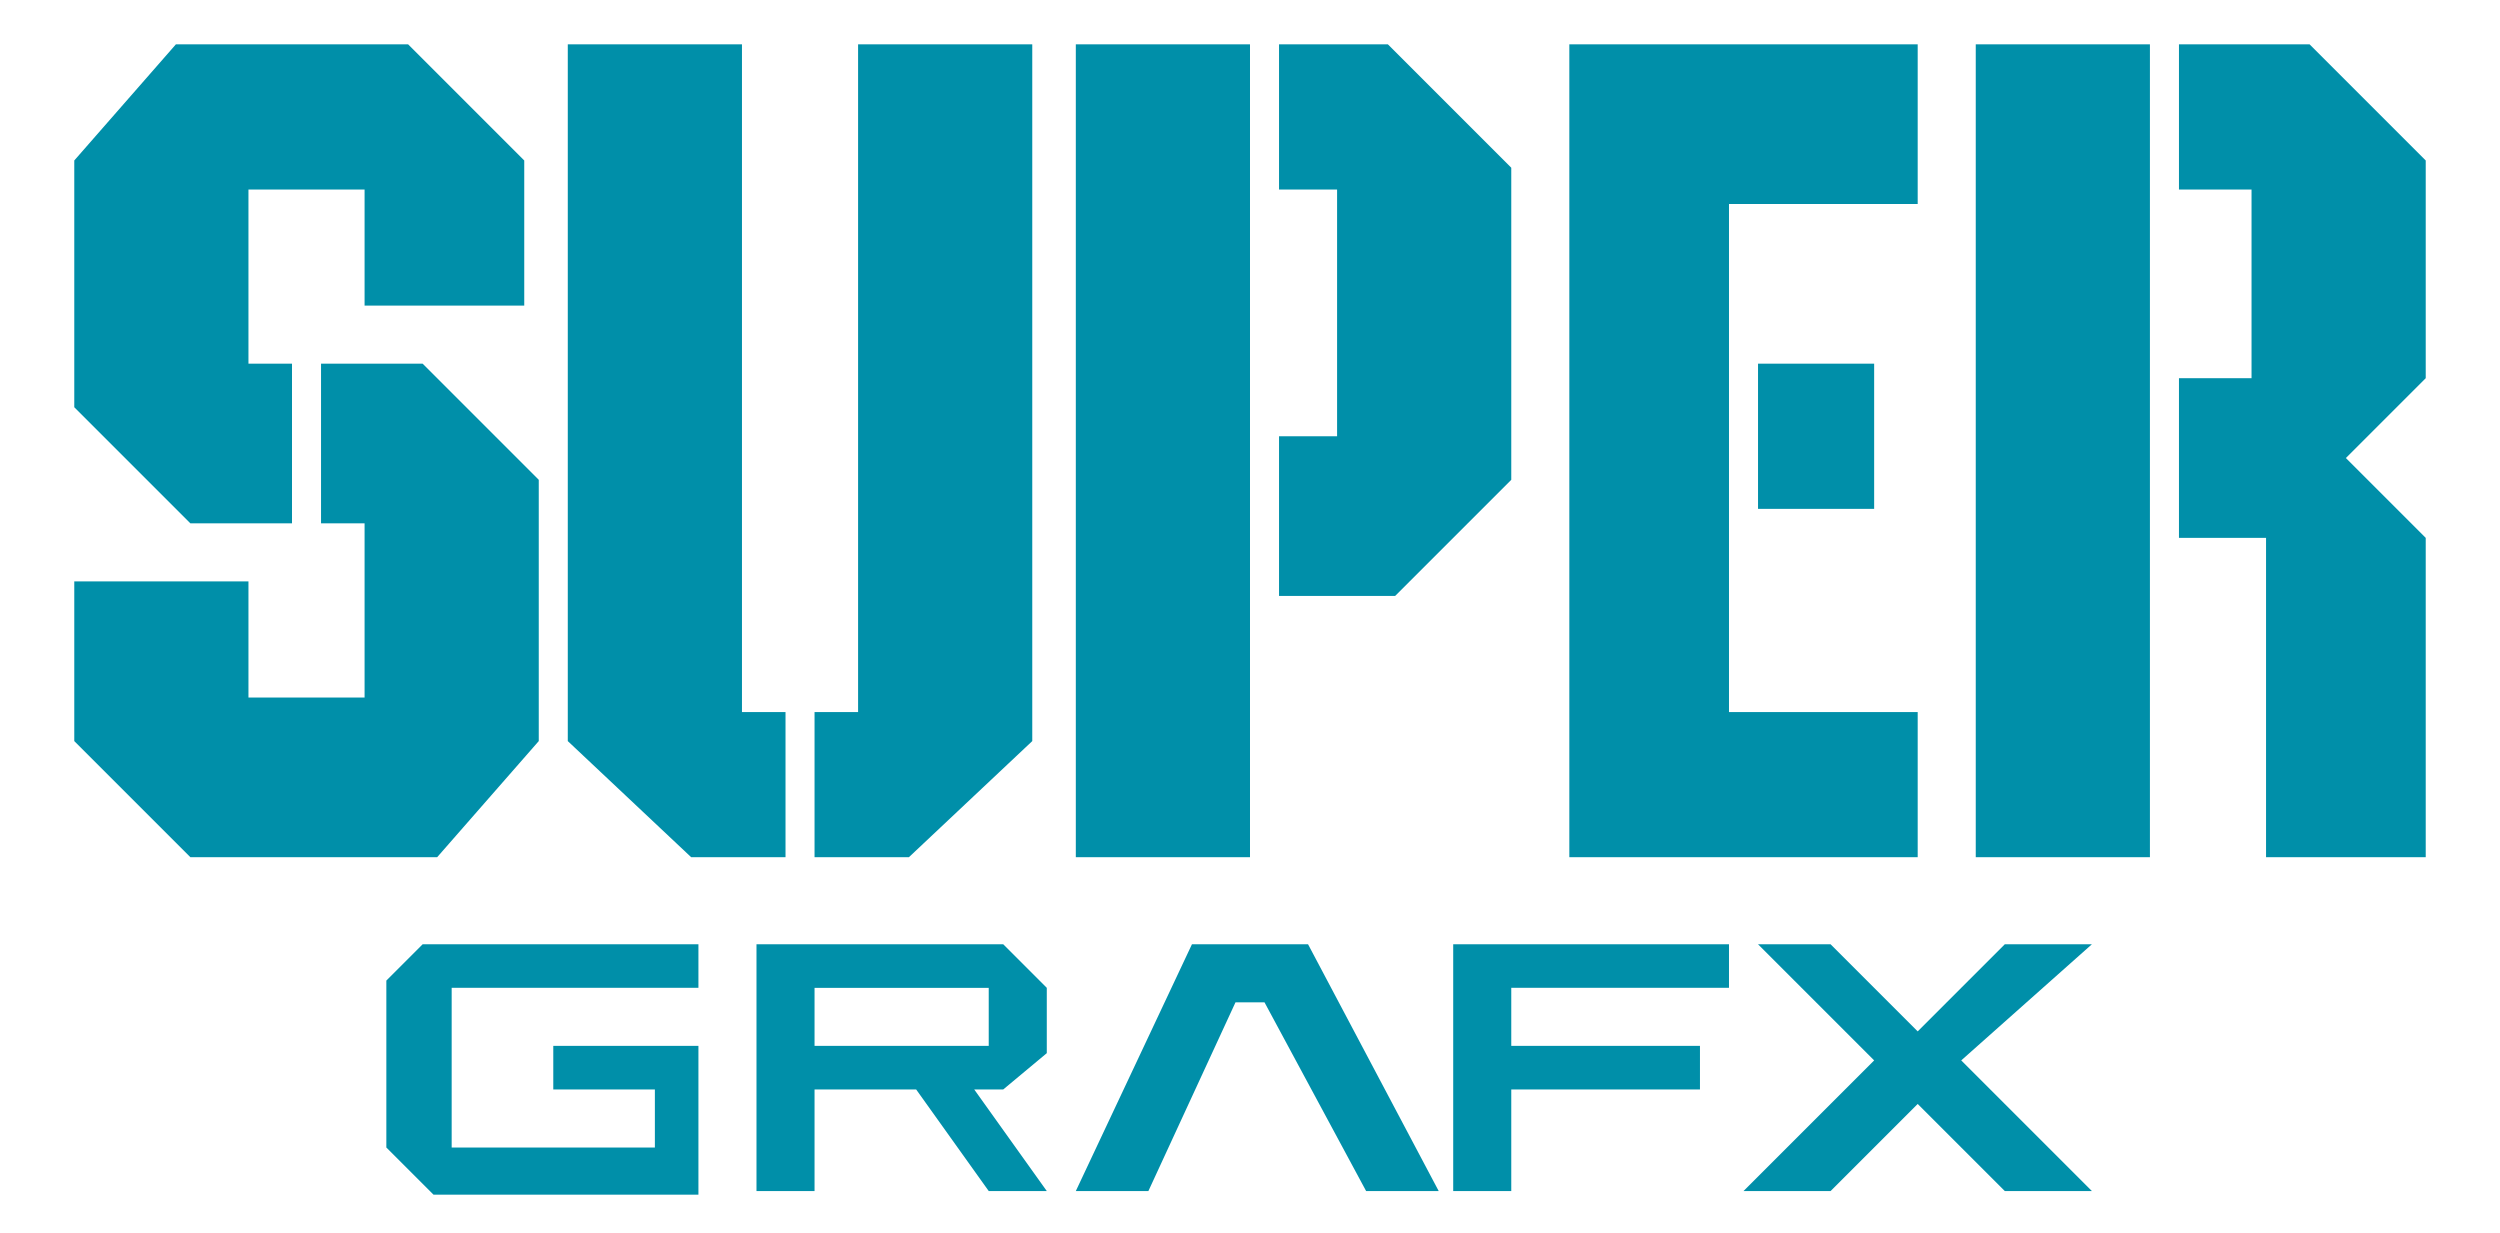
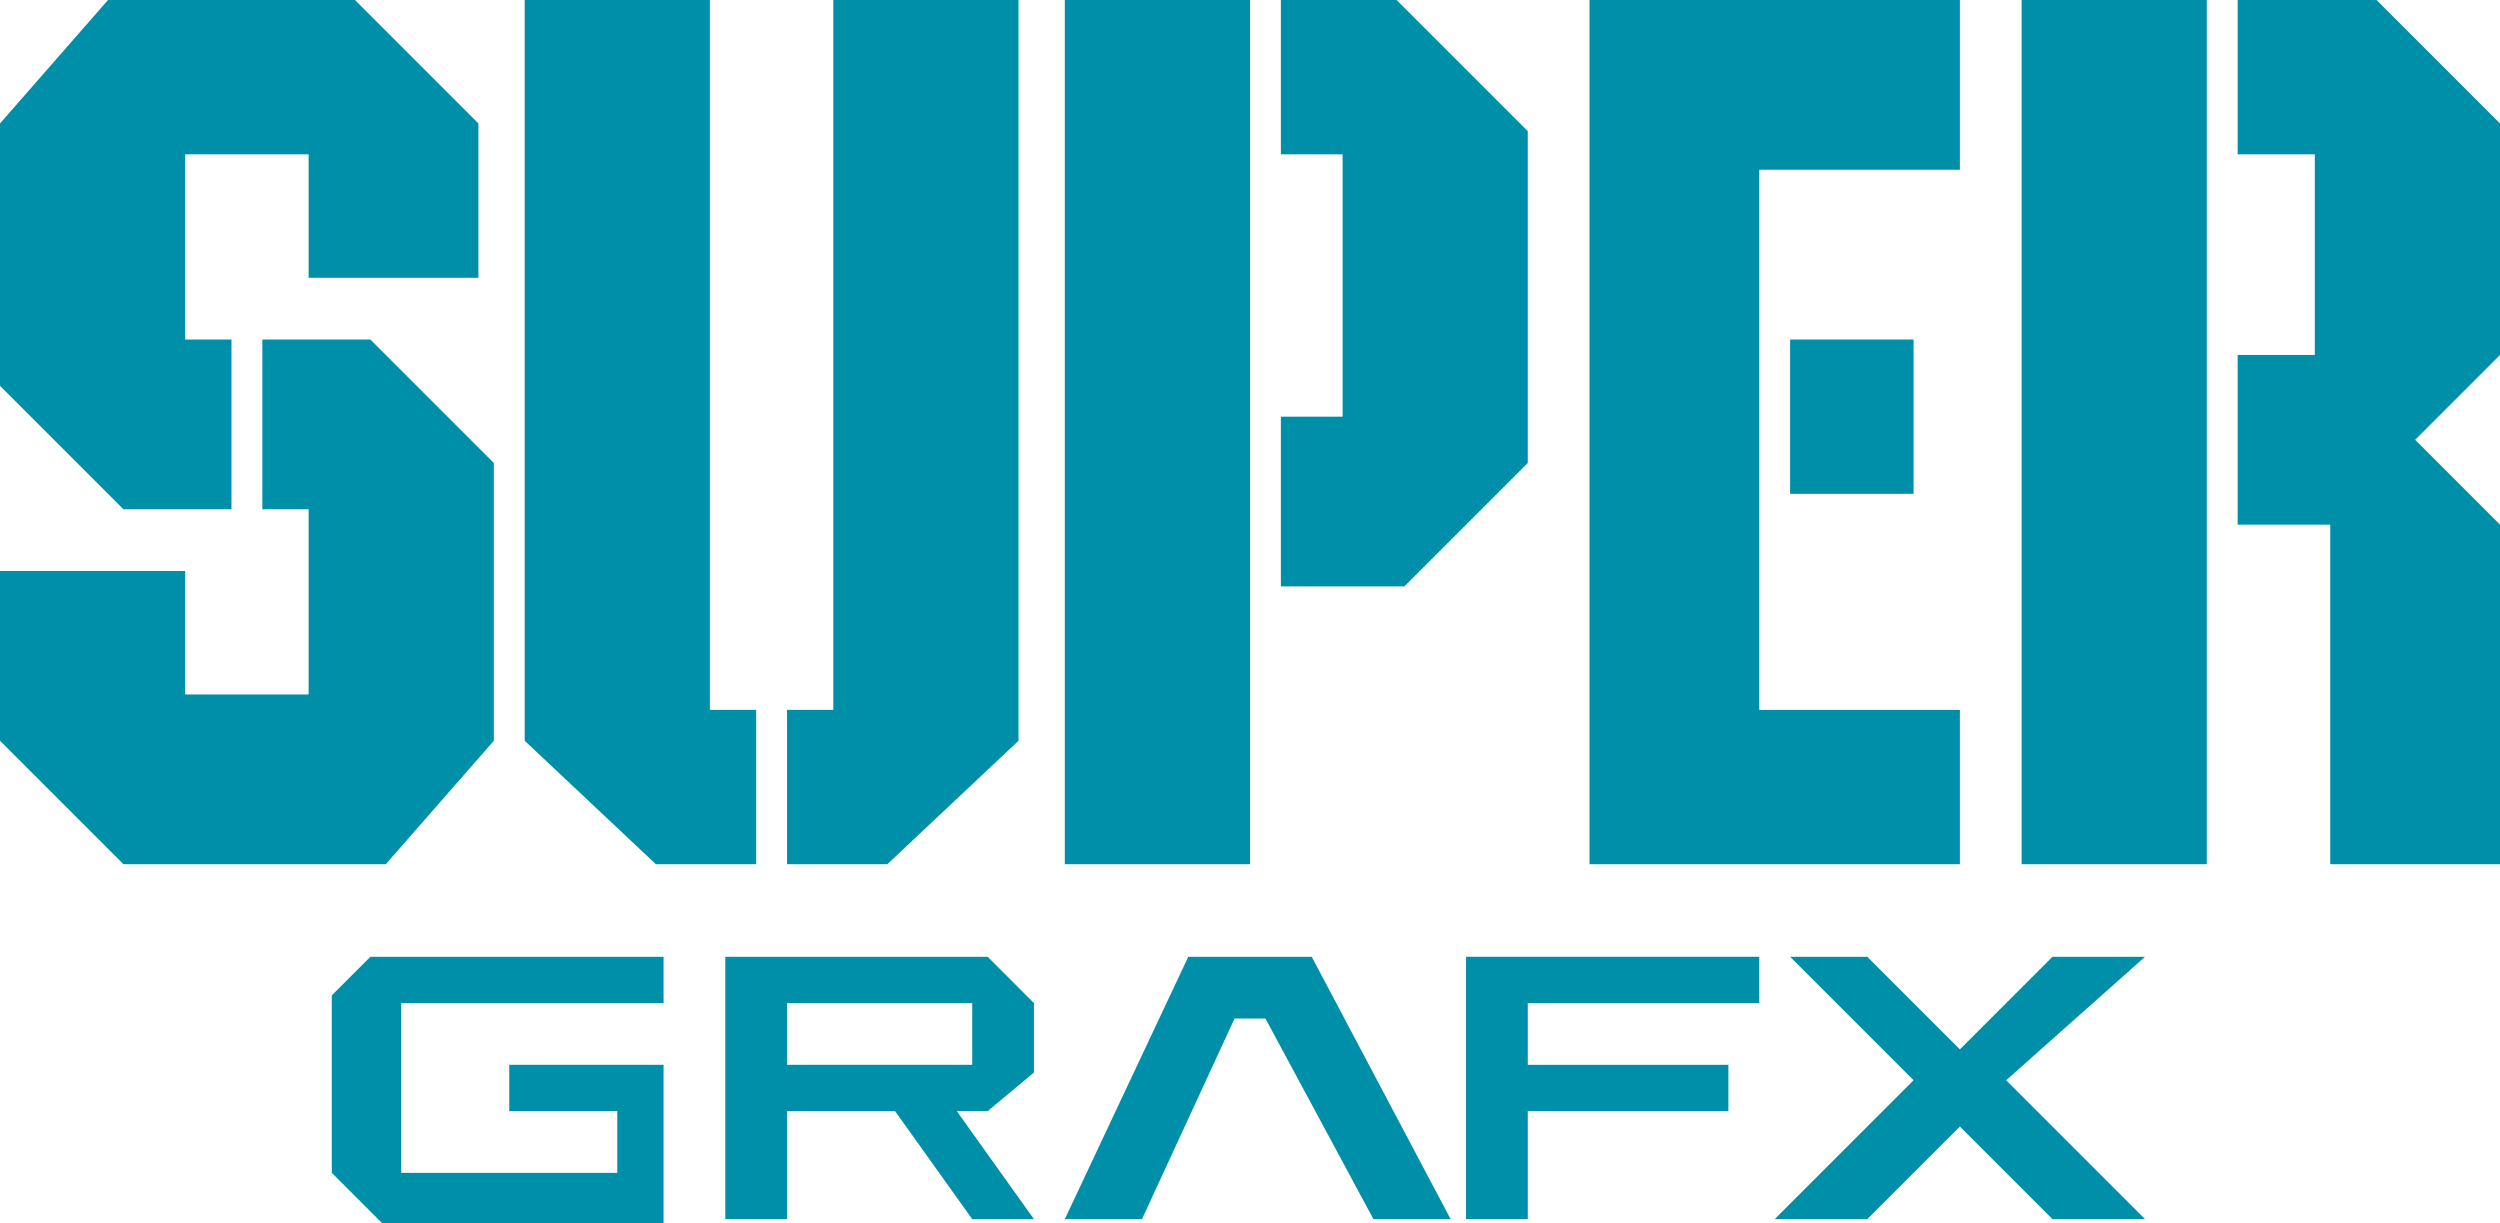
- <svg xmlns="http://www.w3.org/2000/svg" version="1.2" width="336.575" height="165.868" viewBox="122.277 6.458 336.575 165.868" id="svg1637">
-   <defs id="defs1641" />
-   <path d="m 147.91,76.917 h 13.679 V 55.421 h -5.862 v -23.45 h 15.633 v 15.634 h 21.496 V 28.063 l -15.633,-15.634 h -31.267 l -13.679,15.634 v 33.221 z" id="path1631" style="fill:#008fa9" />
-   <path d="m 179.177,55.421 h -13.679 v 21.496 h 5.862 V 100.367 H 155.727 V 84.733 h -23.45 v 21.497 l 15.633,15.633 h 33.221 L 194.81,106.23 V 71.055 Z m 42.991,46.901 V 12.429 h -23.45 v 93.801 l 16.611,15.633 h 12.702 v -19.541 z m 15.633,0 V 12.429 h 23.45 v 93.801 l -16.609,15.633 h -12.703 v -19.541 z m 56.672,-37.13 v 21.496 h 15.632 L 325.739,71.055 V 29.04 l -16.61,-16.611 h -14.656 v 19.542 h 7.816 v 33.221 z m -27.359,-52.763 h 23.45 V 121.862 h -23.45 z M 333.556,121.863 h 46.9 V 102.322 H 355.051 V 33.926 h 25.405 v -21.497 h -46.9 z" id="path1633" style="fill:#008fa9" />
-   <path d="m 358.96,55.421 h 15.634 V 74.963 H 358.96 Z m 79.144,12.702 10.748,10.748 V 121.863 H 427.355 V 78.871 H 415.631 V 57.375 h 9.77 V 31.971 h -9.77 v -19.542 h 17.588 l 15.633,15.634 V 57.375 Z M 388.273,12.429 h 23.448 V 121.862 H 388.273 Z M 216.306,167.297 v -20.03 h -19.541 v 5.863 h 13.678 v 7.817 h -27.358 v -21.497 h 33.221 v -5.863 h -37.129 l -4.886,4.886 v 22.474 l 6.351,6.35 z m 46.9,-19.053 v -8.794 l -5.862,-5.863 h -33.221 v 33.221 h 7.816 v -13.678 h 13.679 l 9.771,13.678 h 7.817 l -9.771,-13.678 h 3.909 z m -7.817,-0.977 h -23.45 v -7.816 h 23.45 z m 50.808,19.541 -13.678,-25.403 h -3.909 l -11.725,25.403 h -9.771 l 15.634,-33.221 h 15.633 l 17.588,33.221 z m 44.946,-13.678 v -5.863 h -25.404 v -7.817 h 29.312 v -5.863 h -37.129 v 33.221 h 7.817 v -13.678 z m 29.313,1.953 11.725,11.725 h 11.724 l -17.587,-17.587 17.587,-15.634 h -11.724 l -11.725,11.726 -11.726,-11.726 h -9.77 l 15.634,15.634 -17.588,17.587 h 11.724 z" id="path1635" style="fill:#008fa9" />
+ <svg xmlns="http://www.w3.org/2000/svg" version="1.2" baseProfile="tiny" id="svg2" x="0px" y="0px" width="316.575px" height="154.868px" viewBox="122.277 6.458 316.575 154.868" xml:space="preserve">
+   <g id="layer1">
+ </g>
+   <g id="layer5">
+ </g>
+   <polygon fill="#008FA9" points="167.223,6.458 135.956,6.458 122.277,22.092 122.277,55.313 137.91,70.946 151.589,70.946   151.589,49.45 145.727,49.45 145.727,26 161.36,26 161.36,41.634 182.856,41.634 182.856,22.092 " />
+   <polygon fill="#008FA9" points="137.91,115.892 171.131,115.892 184.81,100.259 184.81,65.084 169.177,49.45 155.498,49.45   155.498,70.946 161.36,70.946 161.36,94.396 145.727,94.396 145.727,78.762 122.277,78.762 122.277,100.259 " />
+   <polygon fill="#008FA9" points="188.718,100.259 205.329,115.892 218.031,115.892 218.031,96.351 212.168,96.351 212.168,6.458   188.718,6.458 " />
+   <polygon fill="#008FA9" points="251.251,100.259 234.642,115.892 221.939,115.892 221.939,96.351 227.801,96.351 227.801,6.458   251.251,6.458 " />
+   <polygon fill="#008FA9" points="284.473,6.458 284.473,26 292.289,26 292.289,59.221 284.473,59.221 284.473,80.717 300.105,80.717   315.739,65.084 315.739,23.069 299.129,6.458 " />
+   <rect x="257.114" y="6.458" fill="#008FA9" width="23.45" height="109.433" />
+   <polygon fill="#008FA9" points="345.051,27.955 370.456,27.955 370.456,6.458 323.556,6.458 323.556,115.892 370.456,115.892   370.456,96.351 345.051,96.351 " />
+   <rect x="348.96" y="49.45" fill="#008FA9" width="15.634" height="19.542" />
+   <polygon fill="#008FA9" points="405.631,6.458 423.219,6.458 438.852,22.092 438.852,51.404 428.104,62.152 438.852,72.9   438.852,115.892 417.355,115.892 417.355,72.9 405.631,72.9 405.631,51.404 415.401,51.404 415.401,26 405.631,26 " />
+   <rect x="378.273" y="6.458" fill="#008FA9" width="23.448" height="109.433" />
+   <polygon fill="#008FA9" points="169.177,127.616 164.291,132.502 164.291,154.976 170.642,161.326 206.306,161.326 206.306,141.296   186.765,141.296 186.765,147.159 200.443,147.159 200.443,154.976 173.085,154.976 173.085,133.479 206.306,133.479   206.306,127.616 " />
+   <g>
+     <path fill="#008FA9" d="M253.206,142.273v-8.794l-5.862-5.863h-33.221v33.221h7.816v-13.678h13.679l9.771,13.678h7.817   l-9.771-13.678h3.909L253.206,142.273z M245.389,141.296h-23.45v-7.816h23.45V141.296z" />
+   </g>
+   <polygon fill="#008FA9" points="257.114,160.837 272.748,127.616 288.381,127.616 305.969,160.837 296.197,160.837 282.519,135.434   278.61,135.434 266.885,160.837 " />
+   <polygon fill="#008FA9" points="307.922,127.616 307.922,160.837 315.739,160.837 315.739,147.159 341.143,147.159 341.143,141.296   315.739,141.296 315.739,133.479 345.051,133.479 345.051,127.616 " />
+   <polygon fill="#008FA9" points="348.96,127.616 364.594,143.25 347.006,160.837 358.73,160.837 370.456,149.112 382.181,160.837   393.905,160.837 376.318,143.25 393.905,127.616 382.181,127.616 370.456,139.342 358.73,127.616 " />
</svg>
